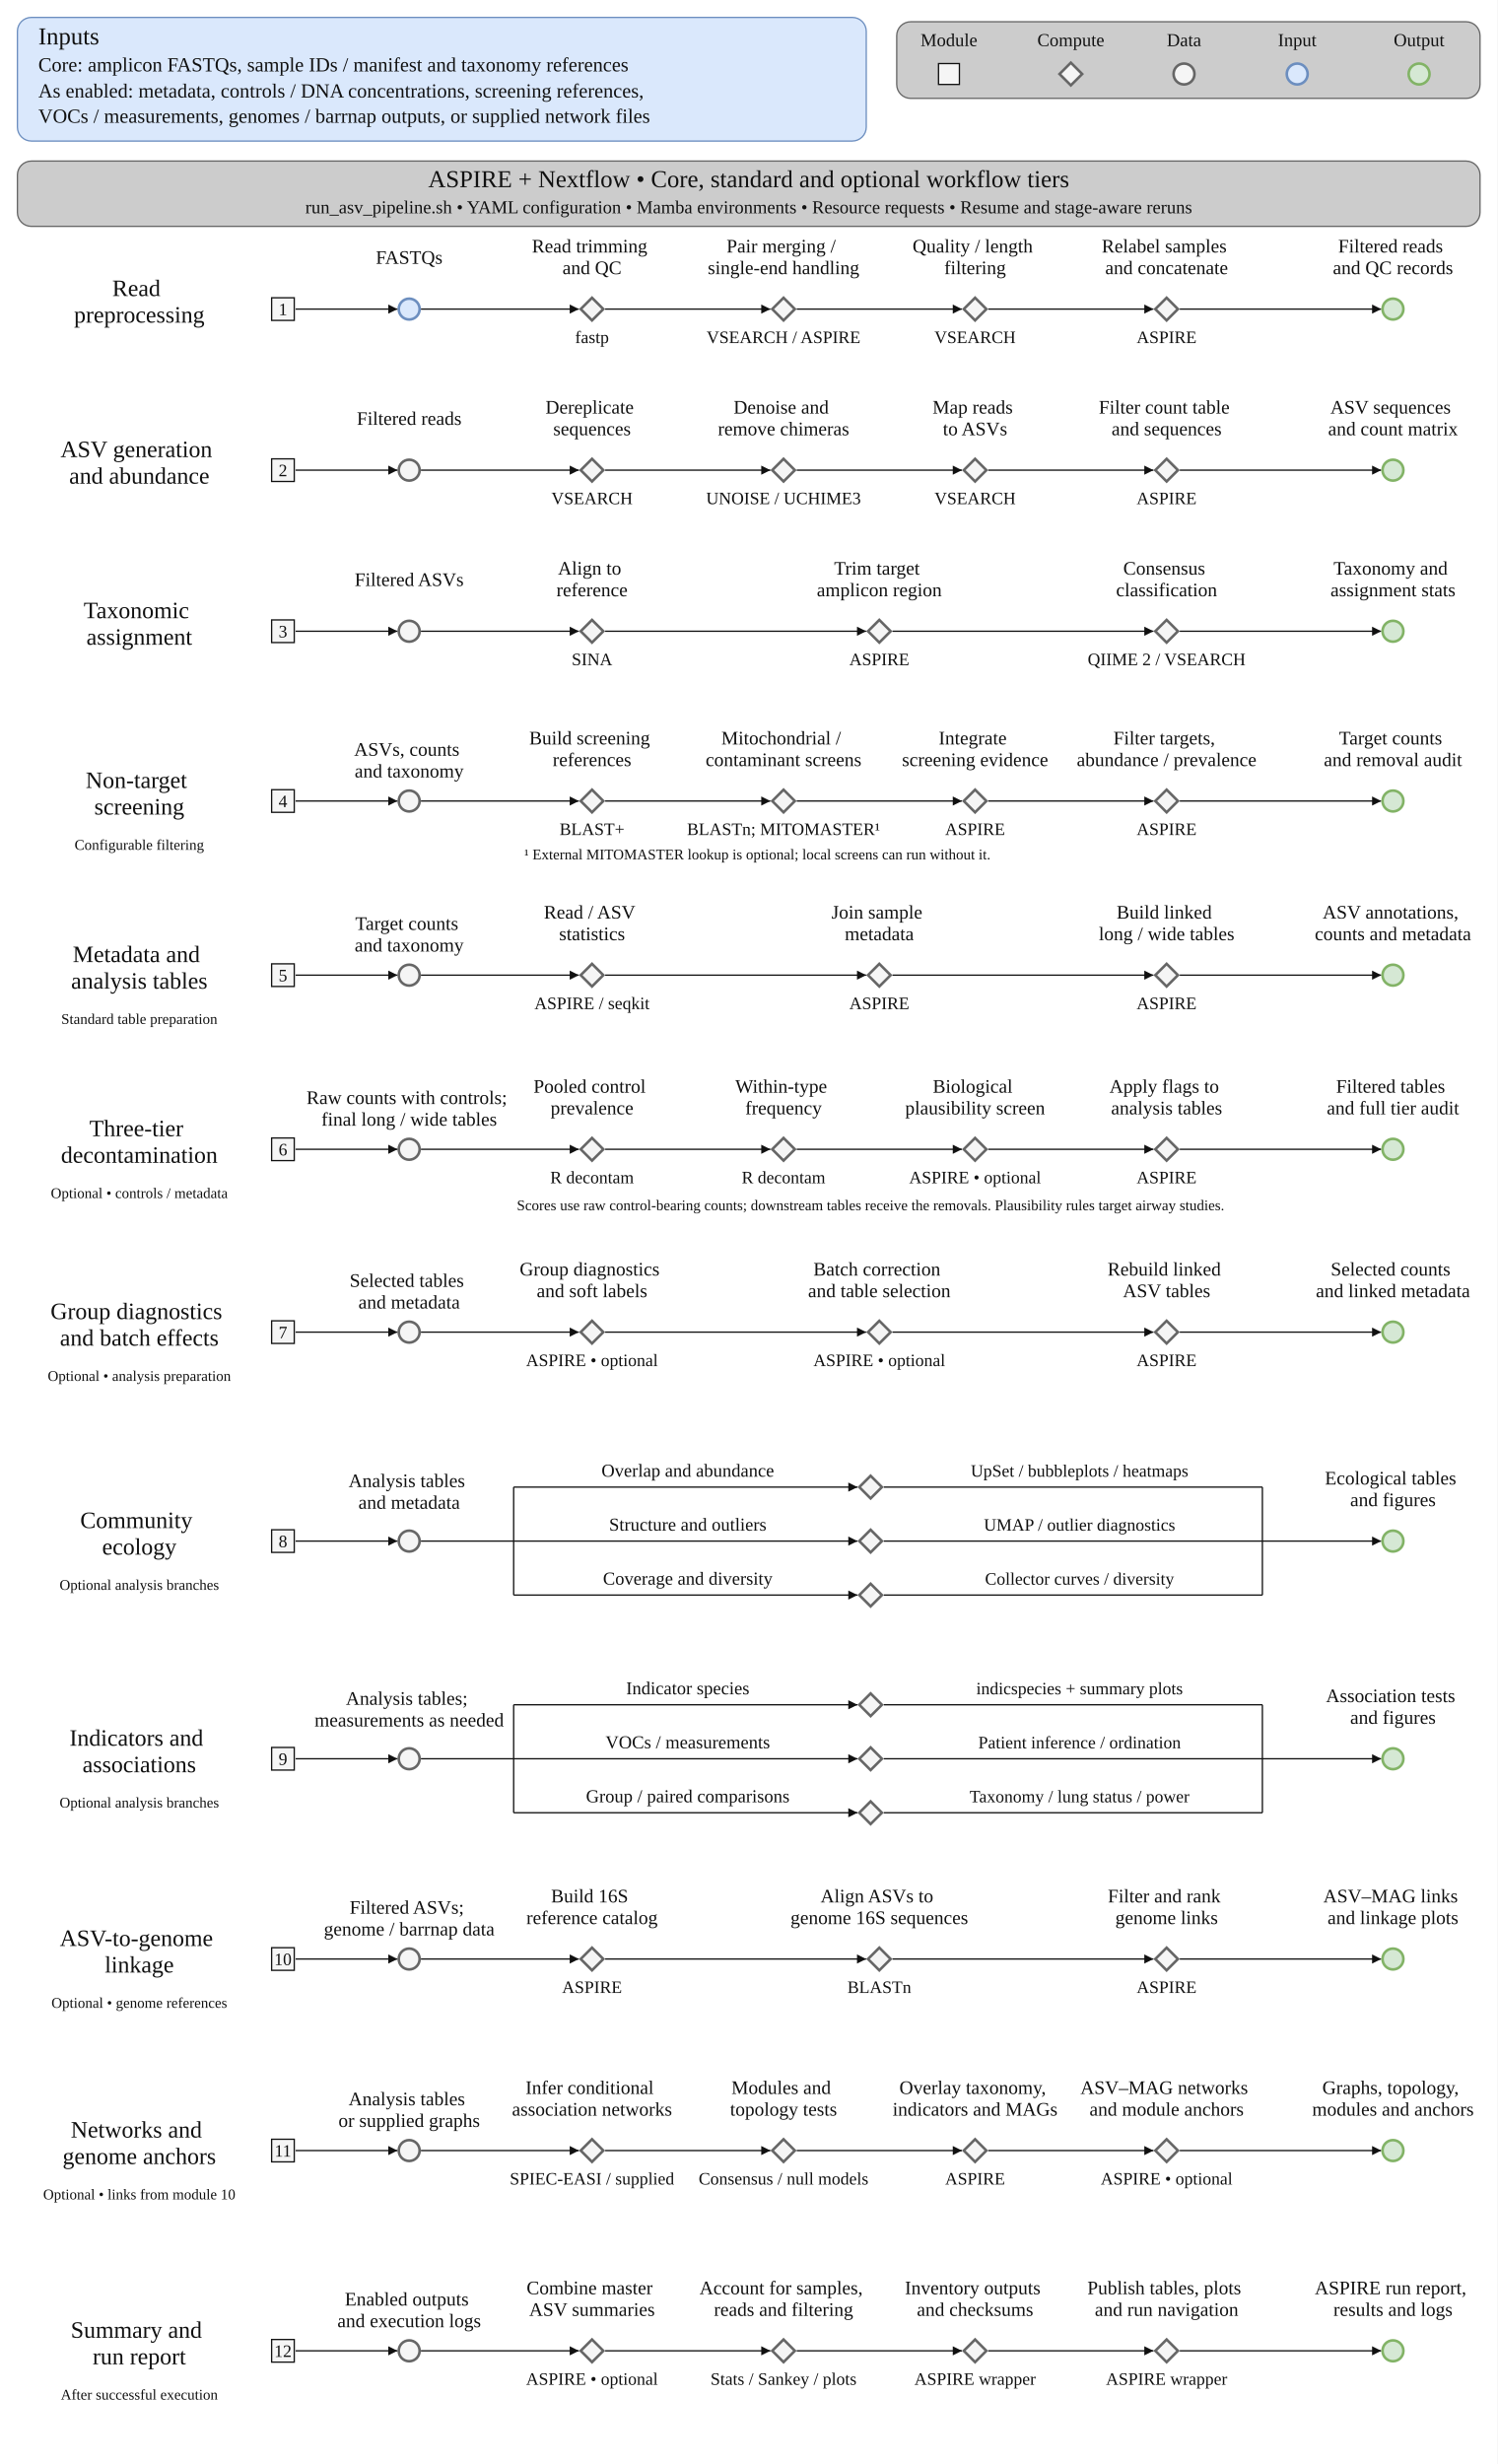
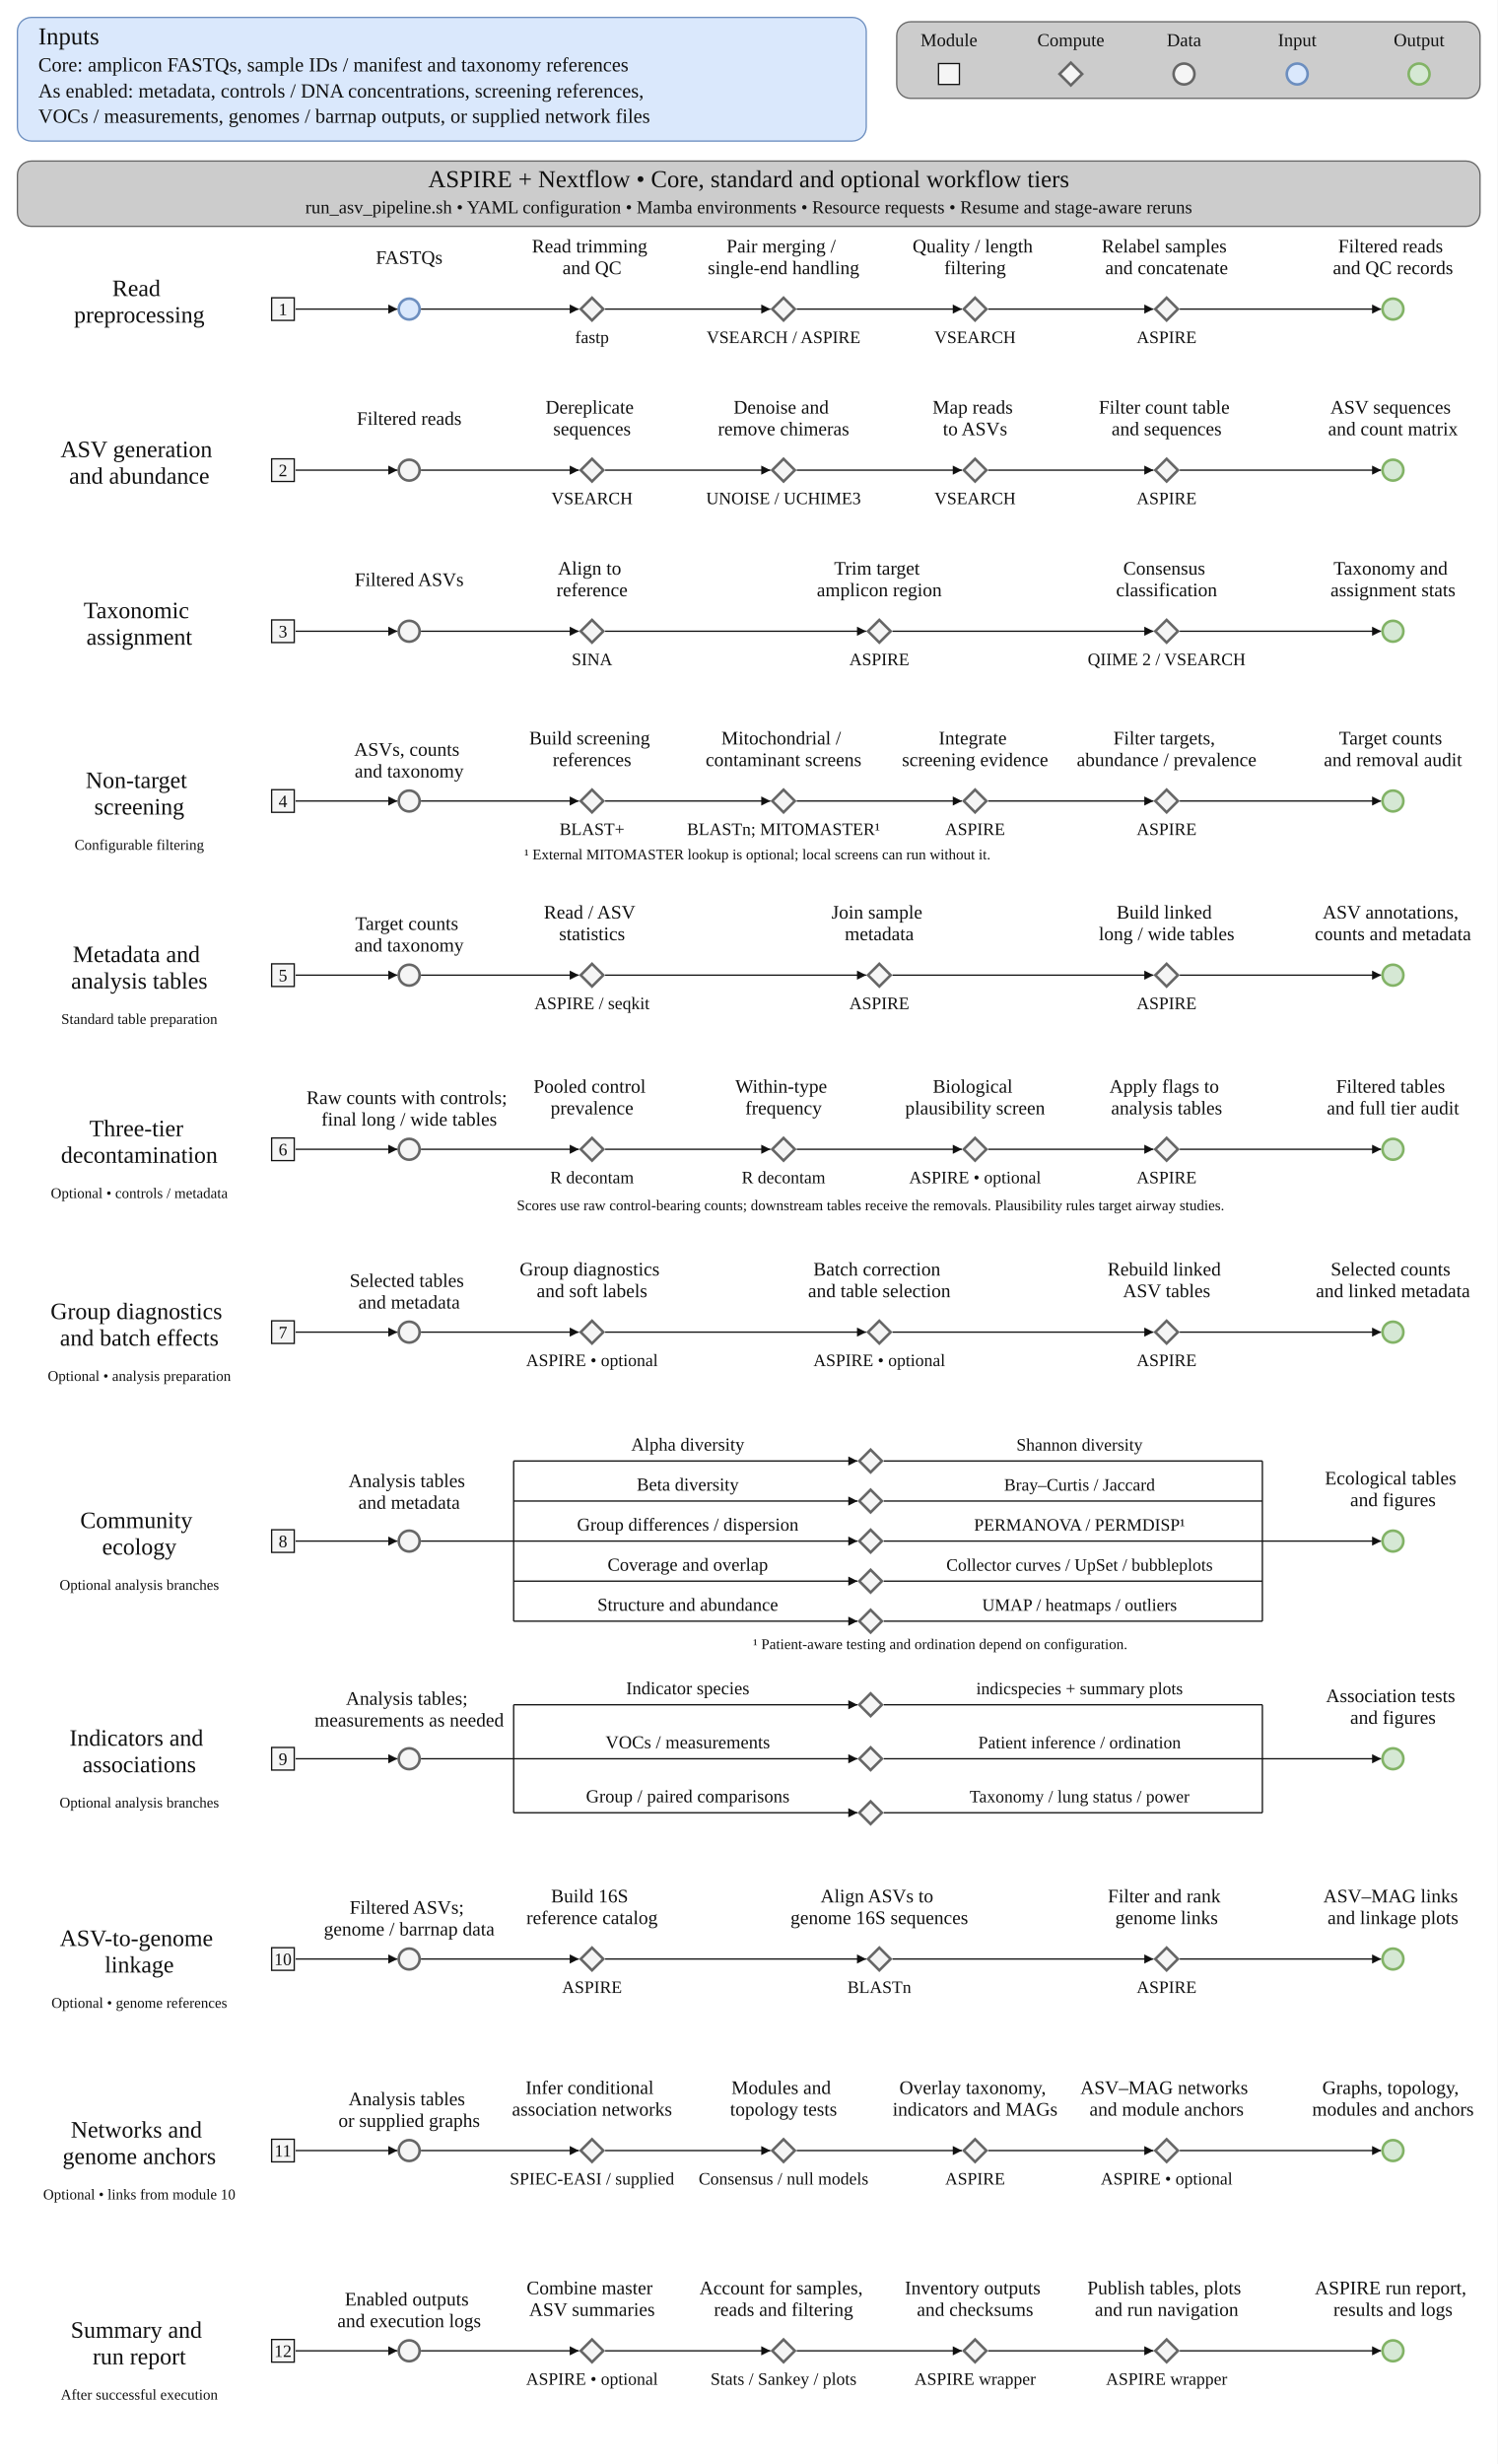
<svg xmlns="http://www.w3.org/2000/svg" width="1720" height="2830" viewBox="0 0 1720 2830" role="img" aria-labelledby="title desc">
  <rect width="1720" height="2830" fill="white" />
  <defs>
    <marker id="arrow" viewBox="0 0 10 10" refX="10" refY="5" markerWidth="7" markerHeight="7" orient="auto">
      <path d="M 0 0 L 10 5 L 0 10 z" fill="#111111" />
    </marker>
  </defs>
  <style>text {font-family:"Times New Roman",Times,serif;fill:#111111} .wire {fill:none;stroke:#111111;stroke-width:1.5;marker-end:url(#arrow)} .branch {fill:none;stroke:#111111;stroke-width:1.5}</style>
  <rect x="20" y="20" width="975" height="142" rx="16" fill="#DAE8FC" stroke="#6C8EBF" stroke-width="1.5" />
  <text x="44" y="51" font-size="28" text-anchor="start">
    <tspan x="44" dy="0">Inputs</tspan>
  </text>
  <text x="44" y="82" font-size="23" text-anchor="start">
    <tspan x="44" dy="0">Core: amplicon FASTQs, sample IDs / manifest and taxonomy references</tspan>
  </text>
  <text x="44" y="112" font-size="23" text-anchor="start">
    <tspan x="44" dy="0">As enabled: metadata, controls / DNA concentrations, screening references,</tspan>
  </text>
  <text x="44" y="141" font-size="23" text-anchor="start">
    <tspan x="44" dy="0">VOCs / measurements, genomes / barrnap outputs, or supplied network files</tspan>
  </text>
  <rect x="1030" y="25" width="670" height="88" rx="16" fill="#CCCCCC" stroke="#666666" stroke-width="1.5" />
  <text x="1090" y="53" font-size="21" text-anchor="middle">
    <tspan x="1090" dy="0">Module</tspan>
  </text>
  <rect x="1078" y="73" width="24" height="24" rx="0" fill="#F5F5F5" stroke="#111111" stroke-width="1.5" />
  <text x="1230" y="53" font-size="21" text-anchor="middle">
    <tspan x="1230" dy="0">Compute</tspan>
  </text>
  <path d="M 1230 72 L 1243 85 L 1230 98 L 1217 85 Z" fill="#F5F5F5" stroke="#666666" stroke-width="3" />
  <text x="1360" y="53" font-size="21" text-anchor="middle">
    <tspan x="1360" dy="0">Data</tspan>
  </text>
  <circle cx="1360" cy="85" r="12" fill="#F5F5F5" stroke="#666666" stroke-width="3" />
  <text x="1490" y="53" font-size="21" text-anchor="middle">
    <tspan x="1490" dy="0">Input</tspan>
  </text>
  <circle cx="1490" cy="85" r="12" fill="#DAE8FC" stroke="#6C8EBF" stroke-width="3" />
  <text x="1630" y="53" font-size="21" text-anchor="middle">
    <tspan x="1630" dy="0">Output</tspan>
  </text>
  <circle cx="1630" cy="85" r="12" fill="#D5E8D4" stroke="#82B366" stroke-width="3" />
  <rect x="20" y="185" width="1680" height="75" rx="16" fill="#CCCCCC" stroke="#666666" stroke-width="1.5" />
  <text x="860" y="215" font-size="28" text-anchor="middle">
    <tspan x="860" dy="0">ASPIRE + Nextflow • Core, standard and optional workflow tiers</tspan>
  </text>
  <text x="860" y="245" font-size="21" text-anchor="middle">
    <tspan x="860" dy="0">run_asv_pipeline.sh • YAML configuration • Mamba environments • Resource requests • Resume and stage-aware reruns</tspan>
  </text>
  <text x="160" y="340" font-size="27" text-anchor="middle">
    <tspan x="160" dy="0">Read</tspan>
    <tspan x="160" dy="30.51">preprocessing</tspan>
  </text>
  <rect x="312" y="342" width="26" height="26" rx="0" fill="#F5F5F5" stroke="#111111" stroke-width="1.5" />
  <text x="325" y="362" font-size="20" text-anchor="middle">
    <tspan x="325" dy="0">1</tspan>
  </text>
  <circle cx="470" cy="355" r="12" fill="#DAE8FC" stroke="#6C8EBF" stroke-width="3" />
  <text x="470" y="303" font-size="22" text-anchor="middle">
    <tspan x="470" dy="0">FASTQs</tspan>
  </text>
  <path d="M 339.5 355 L 456.5 355" class="wire" />
  <path d="M 483.5 355 L 664.879 355" class="wire" />
  <path d="M 680.0 342 L 693.0 355 L 680.0 368 L 667.0 355 Z" fill="#F5F5F5" stroke="#666666" stroke-width="3" />
  <text x="680.0" y="290" font-size="22" text-anchor="middle">
    <tspan x="680.0" dy="0">Read trimming</tspan>
    <tspan x="680.0" dy="24.86">and QC</tspan>
  </text>
  <text x="680.0" y="394" font-size="20" text-anchor="middle">
    <tspan x="680.0" dy="0">fastp</tspan>
  </text>
  <path d="M 695.121 355 L 884.879 355" class="wire" />
  <path d="M 900.0 342 L 913.0 355 L 900.0 368 L 887.0 355 Z" fill="#F5F5F5" stroke="#666666" stroke-width="3" />
  <text x="900.0" y="290" font-size="22" text-anchor="middle">
    <tspan x="900.0" dy="0">Pair merging /</tspan>
    <tspan x="900.0" dy="24.86">single-end handling</tspan>
  </text>
  <text x="900.0" y="394" font-size="20" text-anchor="middle">
    <tspan x="900.0" dy="0">VSEARCH / ASPIRE</tspan>
  </text>
  <path d="M 915.121 355 L 1104.879 355" class="wire" />
  <path d="M 1120.0 342 L 1133.0 355 L 1120.0 368 L 1107.0 355 Z" fill="#F5F5F5" stroke="#666666" stroke-width="3" />
  <text x="1120.0" y="290" font-size="22" text-anchor="middle">
    <tspan x="1120.0" dy="0">Quality / length</tspan>
    <tspan x="1120.0" dy="24.86">filtering</tspan>
  </text>
  <text x="1120.0" y="394" font-size="20" text-anchor="middle">
    <tspan x="1120.0" dy="0">VSEARCH</tspan>
  </text>
  <path d="M 1135.121 355 L 1324.879 355" class="wire" />
  <path d="M 1340.0 342 L 1353.0 355 L 1340.0 368 L 1327.0 355 Z" fill="#F5F5F5" stroke="#666666" stroke-width="3" />
  <text x="1340.0" y="290" font-size="22" text-anchor="middle">
    <tspan x="1340.0" dy="0">Relabel samples</tspan>
    <tspan x="1340.0" dy="24.86">and concatenate</tspan>
  </text>
  <text x="1340.0" y="394" font-size="20" text-anchor="middle">
    <tspan x="1340.0" dy="0">ASPIRE</tspan>
  </text>
  <path d="M 1355.121 355 L 1586.5 355" class="wire" />
  <circle cx="1600" cy="355" r="12" fill="#D5E8D4" stroke="#82B366" stroke-width="3" />
  <text x="1600" y="290" font-size="22" text-anchor="middle">
    <tspan x="1600" dy="0">Filtered reads</tspan>
    <tspan x="1600" dy="24.86">and QC records</tspan>
  </text>
  <text x="160" y="525" font-size="27" text-anchor="middle">
    <tspan x="160" dy="0">ASV generation</tspan>
    <tspan x="160" dy="30.51">and abundance</tspan>
  </text>
  <rect x="312" y="527" width="26" height="26" rx="0" fill="#F5F5F5" stroke="#111111" stroke-width="1.5" />
  <text x="325" y="547" font-size="20" text-anchor="middle">
    <tspan x="325" dy="0">2</tspan>
  </text>
  <circle cx="470" cy="540" r="12" fill="#F5F5F5" stroke="#666666" stroke-width="3" />
  <text x="470" y="488" font-size="22" text-anchor="middle">
    <tspan x="470" dy="0">Filtered reads</tspan>
  </text>
  <path d="M 339.5 540 L 456.5 540" class="wire" />
  <path d="M 483.5 540 L 664.879 540" class="wire" />
  <path d="M 680.0 527 L 693.0 540 L 680.0 553 L 667.0 540 Z" fill="#F5F5F5" stroke="#666666" stroke-width="3" />
  <text x="680.0" y="475" font-size="22" text-anchor="middle">
    <tspan x="680.0" dy="0">Dereplicate</tspan>
    <tspan x="680.0" dy="24.86">sequences</tspan>
  </text>
  <text x="680.0" y="579" font-size="20" text-anchor="middle">
    <tspan x="680.0" dy="0">VSEARCH</tspan>
  </text>
  <path d="M 695.121 540 L 884.879 540" class="wire" />
  <path d="M 900.0 527 L 913.0 540 L 900.0 553 L 887.0 540 Z" fill="#F5F5F5" stroke="#666666" stroke-width="3" />
  <text x="900.0" y="475" font-size="22" text-anchor="middle">
    <tspan x="900.0" dy="0">Denoise and</tspan>
    <tspan x="900.0" dy="24.86">remove chimeras</tspan>
  </text>
  <text x="900.0" y="579" font-size="20" text-anchor="middle">
    <tspan x="900.0" dy="0">UNOISE / UCHIME3</tspan>
  </text>
  <path d="M 915.121 540 L 1104.879 540" class="wire" />
  <path d="M 1120.0 527 L 1133.0 540 L 1120.0 553 L 1107.0 540 Z" fill="#F5F5F5" stroke="#666666" stroke-width="3" />
  <text x="1120.0" y="475" font-size="22" text-anchor="middle">
    <tspan x="1120.0" dy="0">Map reads</tspan>
    <tspan x="1120.0" dy="24.86">to ASVs</tspan>
  </text>
  <text x="1120.0" y="579" font-size="20" text-anchor="middle">
    <tspan x="1120.0" dy="0">VSEARCH</tspan>
  </text>
  <path d="M 1135.121 540 L 1324.879 540" class="wire" />
  <path d="M 1340.0 527 L 1353.0 540 L 1340.0 553 L 1327.0 540 Z" fill="#F5F5F5" stroke="#666666" stroke-width="3" />
  <text x="1340.0" y="475" font-size="22" text-anchor="middle">
    <tspan x="1340.0" dy="0">Filter count table</tspan>
    <tspan x="1340.0" dy="24.86">and sequences</tspan>
  </text>
  <text x="1340.0" y="579" font-size="20" text-anchor="middle">
    <tspan x="1340.0" dy="0">ASPIRE</tspan>
  </text>
  <path d="M 1355.121 540 L 1586.5 540" class="wire" />
  <circle cx="1600" cy="540" r="12" fill="#D5E8D4" stroke="#82B366" stroke-width="3" />
  <text x="1600" y="475" font-size="22" text-anchor="middle">
    <tspan x="1600" dy="0">ASV sequences</tspan>
    <tspan x="1600" dy="24.86">and count matrix</tspan>
  </text>
  <text x="160" y="710" font-size="27" text-anchor="middle">
    <tspan x="160" dy="0">Taxonomic</tspan>
    <tspan x="160" dy="30.51">assignment</tspan>
  </text>
  <rect x="312" y="712" width="26" height="26" rx="0" fill="#F5F5F5" stroke="#111111" stroke-width="1.5" />
  <text x="325" y="732" font-size="20" text-anchor="middle">
    <tspan x="325" dy="0">3</tspan>
  </text>
  <circle cx="470" cy="725" r="12" fill="#F5F5F5" stroke="#666666" stroke-width="3" />
  <text x="470" y="673" font-size="22" text-anchor="middle">
    <tspan x="470" dy="0">Filtered ASVs</tspan>
  </text>
  <path d="M 339.5 725 L 456.5 725" class="wire" />
  <path d="M 483.5 725 L 664.879 725" class="wire" />
  <path d="M 680.0 712 L 693.0 725 L 680.0 738 L 667.0 725 Z" fill="#F5F5F5" stroke="#666666" stroke-width="3" />
  <text x="680.0" y="660" font-size="22" text-anchor="middle">
    <tspan x="680.0" dy="0">Align to</tspan>
    <tspan x="680.0" dy="24.86">reference</tspan>
  </text>
  <text x="680.0" y="764" font-size="20" text-anchor="middle">
    <tspan x="680.0" dy="0">SINA</tspan>
  </text>
  <path d="M 695.121 725 L 994.879 725" class="wire" />
  <path d="M 1010.0 712 L 1023.0 725 L 1010.0 738 L 997.0 725 Z" fill="#F5F5F5" stroke="#666666" stroke-width="3" />
  <text x="1010.0" y="660" font-size="22" text-anchor="middle">
    <tspan x="1010.0" dy="0">Trim target</tspan>
    <tspan x="1010.0" dy="24.86">amplicon region</tspan>
  </text>
  <text x="1010.0" y="764" font-size="20" text-anchor="middle">
    <tspan x="1010.0" dy="0">ASPIRE</tspan>
  </text>
  <path d="M 1025.121 725 L 1324.879 725" class="wire" />
  <path d="M 1340.0 712 L 1353.0 725 L 1340.0 738 L 1327.0 725 Z" fill="#F5F5F5" stroke="#666666" stroke-width="3" />
  <text x="1340.0" y="660" font-size="22" text-anchor="middle">
    <tspan x="1340.0" dy="0">Consensus</tspan>
    <tspan x="1340.0" dy="24.86">classification</tspan>
  </text>
  <text x="1340.0" y="764" font-size="20" text-anchor="middle">
    <tspan x="1340.0" dy="0">QIIME 2 / VSEARCH</tspan>
  </text>
  <path d="M 1355.121 725 L 1586.5 725" class="wire" />
  <circle cx="1600" cy="725" r="12" fill="#D5E8D4" stroke="#82B366" stroke-width="3" />
  <text x="1600" y="660" font-size="22" text-anchor="middle">
    <tspan x="1600" dy="0">Taxonomy and</tspan>
    <tspan x="1600" dy="24.86">assignment stats</tspan>
  </text>
  <text x="160" y="905" font-size="27" text-anchor="middle">
    <tspan x="160" dy="0">Non-target</tspan>
    <tspan x="160" dy="30.51">screening</tspan>
  </text>
  <rect x="312" y="907" width="26" height="26" rx="0" fill="#F5F5F5" stroke="#111111" stroke-width="1.5" />
  <text x="325" y="927" font-size="20" text-anchor="middle">
    <tspan x="325" dy="0">4</tspan>
  </text>
  <text x="160" y="976" font-size="17" text-anchor="middle">
    <tspan x="160" dy="0">Configurable filtering</tspan>
  </text>
  <circle cx="470" cy="920" r="12" fill="#F5F5F5" stroke="#666666" stroke-width="3" />
  <text x="470" y="868" font-size="22" text-anchor="middle">
    <tspan x="470" dy="0">ASVs, counts</tspan>
    <tspan x="470" dy="24.86">and taxonomy</tspan>
  </text>
  <path d="M 339.5 920 L 456.5 920" class="wire" />
  <path d="M 483.5 920 L 664.879 920" class="wire" />
  <path d="M 680.0 907 L 693.0 920 L 680.0 933 L 667.0 920 Z" fill="#F5F5F5" stroke="#666666" stroke-width="3" />
  <text x="680.0" y="855" font-size="22" text-anchor="middle">
    <tspan x="680.0" dy="0">Build screening</tspan>
    <tspan x="680.0" dy="24.86">references</tspan>
  </text>
  <text x="680.0" y="959" font-size="20" text-anchor="middle">
    <tspan x="680.0" dy="0">BLAST+</tspan>
  </text>
  <path d="M 695.121 920 L 884.879 920" class="wire" />
  <path d="M 900.0 907 L 913.0 920 L 900.0 933 L 887.0 920 Z" fill="#F5F5F5" stroke="#666666" stroke-width="3" />
  <text x="900.0" y="855" font-size="22" text-anchor="middle">
    <tspan x="900.0" dy="0">Mitochondrial /</tspan>
    <tspan x="900.0" dy="24.86">contaminant screens</tspan>
  </text>
  <text x="900.0" y="959" font-size="20" text-anchor="middle">
    <tspan x="900.0" dy="0">BLASTn; MITOMASTER¹</tspan>
  </text>
  <path d="M 915.121 920 L 1104.879 920" class="wire" />
  <path d="M 1120.0 907 L 1133.0 920 L 1120.0 933 L 1107.0 920 Z" fill="#F5F5F5" stroke="#666666" stroke-width="3" />
  <text x="1120.0" y="855" font-size="22" text-anchor="middle">
    <tspan x="1120.0" dy="0">Integrate</tspan>
    <tspan x="1120.0" dy="24.86">screening evidence</tspan>
  </text>
  <text x="1120.0" y="959" font-size="20" text-anchor="middle">
    <tspan x="1120.0" dy="0">ASPIRE</tspan>
  </text>
  <path d="M 1135.121 920 L 1324.879 920" class="wire" />
  <path d="M 1340.0 907 L 1353.0 920 L 1340.0 933 L 1327.0 920 Z" fill="#F5F5F5" stroke="#666666" stroke-width="3" />
  <text x="1340.0" y="855" font-size="22" text-anchor="middle">
    <tspan x="1340.0" dy="0">Filter targets,</tspan>
    <tspan x="1340.0" dy="24.86">abundance / prevalence</tspan>
  </text>
  <text x="1340.0" y="959" font-size="20" text-anchor="middle">
    <tspan x="1340.0" dy="0">ASPIRE</tspan>
  </text>
  <path d="M 1355.121 920 L 1586.5 920" class="wire" />
  <circle cx="1600" cy="920" r="12" fill="#D5E8D4" stroke="#82B366" stroke-width="3" />
  <text x="1600" y="855" font-size="22" text-anchor="middle">
    <tspan x="1600" dy="0">Target counts</tspan>
    <tspan x="1600" dy="24.86">and removal audit</tspan>
  </text>
  <text x="870" y="987" font-size="17" text-anchor="middle">
    <tspan x="870" dy="0">¹ External MITOMASTER lookup is optional; local screens can run without it.</tspan>
  </text>
  <text x="160" y="1105" font-size="27" text-anchor="middle">
    <tspan x="160" dy="0">Metadata and</tspan>
    <tspan x="160" dy="30.51">analysis tables</tspan>
  </text>
  <rect x="312" y="1107" width="26" height="26" rx="0" fill="#F5F5F5" stroke="#111111" stroke-width="1.5" />
  <text x="325" y="1127" font-size="20" text-anchor="middle">
    <tspan x="325" dy="0">5</tspan>
  </text>
  <text x="160" y="1176" font-size="17" text-anchor="middle">
    <tspan x="160" dy="0">Standard table preparation</tspan>
  </text>
  <circle cx="470" cy="1120" r="12" fill="#F5F5F5" stroke="#666666" stroke-width="3" />
  <text x="470" y="1068" font-size="22" text-anchor="middle">
    <tspan x="470" dy="0">Target counts</tspan>
    <tspan x="470" dy="24.86">and taxonomy</tspan>
  </text>
  <path d="M 339.5 1120 L 456.5 1120" class="wire" />
  <path d="M 483.5 1120 L 664.879 1120" class="wire" />
  <path d="M 680.0 1107 L 693.0 1120 L 680.0 1133 L 667.0 1120 Z" fill="#F5F5F5" stroke="#666666" stroke-width="3" />
  <text x="680.0" y="1055" font-size="22" text-anchor="middle">
    <tspan x="680.0" dy="0">Read / ASV</tspan>
    <tspan x="680.0" dy="24.86">statistics</tspan>
  </text>
  <text x="680.0" y="1159" font-size="20" text-anchor="middle">
    <tspan x="680.0" dy="0">ASPIRE / seqkit</tspan>
  </text>
  <path d="M 695.121 1120 L 994.879 1120" class="wire" />
  <path d="M 1010.0 1107 L 1023.0 1120 L 1010.0 1133 L 997.0 1120 Z" fill="#F5F5F5" stroke="#666666" stroke-width="3" />
  <text x="1010.0" y="1055" font-size="22" text-anchor="middle">
    <tspan x="1010.0" dy="0">Join sample</tspan>
    <tspan x="1010.0" dy="24.86">metadata</tspan>
  </text>
  <text x="1010.0" y="1159" font-size="20" text-anchor="middle">
    <tspan x="1010.0" dy="0">ASPIRE</tspan>
  </text>
  <path d="M 1025.121 1120 L 1324.879 1120" class="wire" />
  <path d="M 1340.0 1107 L 1353.0 1120 L 1340.0 1133 L 1327.0 1120 Z" fill="#F5F5F5" stroke="#666666" stroke-width="3" />
  <text x="1340.0" y="1055" font-size="22" text-anchor="middle">
    <tspan x="1340.0" dy="0">Build linked</tspan>
    <tspan x="1340.0" dy="24.86">long / wide tables</tspan>
  </text>
  <text x="1340.0" y="1159" font-size="20" text-anchor="middle">
    <tspan x="1340.0" dy="0">ASPIRE</tspan>
  </text>
  <path d="M 1355.121 1120 L 1586.5 1120" class="wire" />
  <circle cx="1600" cy="1120" r="12" fill="#D5E8D4" stroke="#82B366" stroke-width="3" />
  <text x="1600" y="1055" font-size="22" text-anchor="middle">
    <tspan x="1600" dy="0">ASV annotations,</tspan>
    <tspan x="1600" dy="24.86">counts and metadata</tspan>
  </text>
  <text x="160" y="1305" font-size="27" text-anchor="middle">
    <tspan x="160" dy="0">Three-tier</tspan>
    <tspan x="160" dy="30.51">decontamination</tspan>
  </text>
  <rect x="312" y="1307" width="26" height="26" rx="0" fill="#F5F5F5" stroke="#111111" stroke-width="1.5" />
  <text x="325" y="1327" font-size="20" text-anchor="middle">
    <tspan x="325" dy="0">6</tspan>
  </text>
  <text x="160" y="1376" font-size="17" text-anchor="middle">
    <tspan x="160" dy="0">Optional • controls / metadata</tspan>
  </text>
  <circle cx="470" cy="1320" r="12" fill="#F5F5F5" stroke="#666666" stroke-width="3" />
  <text x="470" y="1268" font-size="22" text-anchor="middle">
    <tspan x="470" dy="0">Raw counts with controls;</tspan>
    <tspan x="470" dy="24.86">final long / wide tables</tspan>
  </text>
  <path d="M 339.5 1320 L 456.5 1320" class="wire" />
  <path d="M 483.5 1320 L 664.879 1320" class="wire" />
  <path d="M 680.0 1307 L 693.0 1320 L 680.0 1333 L 667.0 1320 Z" fill="#F5F5F5" stroke="#666666" stroke-width="3" />
  <text x="680.0" y="1255" font-size="22" text-anchor="middle">
    <tspan x="680.0" dy="0">Pooled control</tspan>
    <tspan x="680.0" dy="24.86">prevalence</tspan>
  </text>
  <text x="680.0" y="1359" font-size="20" text-anchor="middle">
    <tspan x="680.0" dy="0">R decontam</tspan>
  </text>
  <path d="M 695.121 1320 L 884.879 1320" class="wire" />
  <path d="M 900.0 1307 L 913.0 1320 L 900.0 1333 L 887.0 1320 Z" fill="#F5F5F5" stroke="#666666" stroke-width="3" />
  <text x="900.0" y="1255" font-size="22" text-anchor="middle">
    <tspan x="900.0" dy="0">Within-type</tspan>
    <tspan x="900.0" dy="24.86">frequency</tspan>
  </text>
  <text x="900.0" y="1359" font-size="20" text-anchor="middle">
    <tspan x="900.0" dy="0">R decontam</tspan>
  </text>
  <path d="M 915.121 1320 L 1104.879 1320" class="wire" />
  <path d="M 1120.0 1307 L 1133.0 1320 L 1120.0 1333 L 1107.0 1320 Z" fill="#F5F5F5" stroke="#666666" stroke-width="3" />
  <text x="1120.0" y="1255" font-size="22" text-anchor="middle">
    <tspan x="1120.0" dy="0">Biological</tspan>
    <tspan x="1120.0" dy="24.86">plausibility screen</tspan>
  </text>
  <text x="1120.0" y="1359" font-size="20" text-anchor="middle">
    <tspan x="1120.0" dy="0">ASPIRE • optional</tspan>
  </text>
  <path d="M 1135.121 1320 L 1324.879 1320" class="wire" />
  <path d="M 1340.0 1307 L 1353.0 1320 L 1340.0 1333 L 1327.0 1320 Z" fill="#F5F5F5" stroke="#666666" stroke-width="3" />
  <text x="1340.0" y="1255" font-size="22" text-anchor="middle">
    <tspan x="1340.0" dy="0">Apply flags to</tspan>
    <tspan x="1340.0" dy="24.86">analysis tables</tspan>
  </text>
  <text x="1340.0" y="1359" font-size="20" text-anchor="middle">
    <tspan x="1340.0" dy="0">ASPIRE</tspan>
  </text>
  <path d="M 1355.121 1320 L 1586.5 1320" class="wire" />
  <circle cx="1600" cy="1320" r="12" fill="#D5E8D4" stroke="#82B366" stroke-width="3" />
  <text x="1600" y="1255" font-size="22" text-anchor="middle">
    <tspan x="1600" dy="0">Filtered tables</tspan>
    <tspan x="1600" dy="24.86">and full tier audit</tspan>
  </text>
  <text x="1000" y="1390" font-size="17" text-anchor="middle">
    <tspan x="1000" dy="0">Scores use raw control-bearing counts; downstream tables receive the removals. Plausibility rules target airway studies.</tspan>
  </text>
  <text x="160" y="1515" font-size="27" text-anchor="middle">
    <tspan x="160" dy="0">Group diagnostics</tspan>
    <tspan x="160" dy="30.51">and batch effects</tspan>
  </text>
  <rect x="312" y="1517" width="26" height="26" rx="0" fill="#F5F5F5" stroke="#111111" stroke-width="1.5" />
  <text x="325" y="1537" font-size="20" text-anchor="middle">
    <tspan x="325" dy="0">7</tspan>
  </text>
  <text x="160" y="1586" font-size="17" text-anchor="middle">
    <tspan x="160" dy="0">Optional • analysis preparation</tspan>
  </text>
  <circle cx="470" cy="1530" r="12" fill="#F5F5F5" stroke="#666666" stroke-width="3" />
  <text x="470" y="1478" font-size="22" text-anchor="middle">
    <tspan x="470" dy="0">Selected tables</tspan>
    <tspan x="470" dy="24.86">and metadata</tspan>
  </text>
  <path d="M 339.5 1530 L 456.5 1530" class="wire" />
  <path d="M 483.5 1530 L 664.879 1530" class="wire" />
  <path d="M 680.0 1517 L 693.0 1530 L 680.0 1543 L 667.0 1530 Z" fill="#F5F5F5" stroke="#666666" stroke-width="3" />
  <text x="680.0" y="1465" font-size="22" text-anchor="middle">
    <tspan x="680.0" dy="0">Group diagnostics</tspan>
    <tspan x="680.0" dy="24.86">and soft labels</tspan>
  </text>
  <text x="680.0" y="1569" font-size="20" text-anchor="middle">
    <tspan x="680.0" dy="0">ASPIRE • optional</tspan>
  </text>
  <path d="M 695.121 1530 L 994.879 1530" class="wire" />
  <path d="M 1010.0 1517 L 1023.0 1530 L 1010.0 1543 L 997.0 1530 Z" fill="#F5F5F5" stroke="#666666" stroke-width="3" />
  <text x="1010.0" y="1465" font-size="22" text-anchor="middle">
    <tspan x="1010.0" dy="0">Batch correction</tspan>
    <tspan x="1010.0" dy="24.86">and table selection</tspan>
  </text>
  <text x="1010.0" y="1569" font-size="20" text-anchor="middle">
    <tspan x="1010.0" dy="0">ASPIRE • optional</tspan>
  </text>
  <path d="M 1025.121 1530 L 1324.879 1530" class="wire" />
  <path d="M 1340.0 1517 L 1353.0 1530 L 1340.0 1543 L 1327.0 1530 Z" fill="#F5F5F5" stroke="#666666" stroke-width="3" />
  <text x="1340.0" y="1465" font-size="22" text-anchor="middle">
    <tspan x="1340.0" dy="0">Rebuild linked</tspan>
    <tspan x="1340.0" dy="24.86">ASV tables</tspan>
  </text>
  <text x="1340.0" y="1569" font-size="20" text-anchor="middle">
    <tspan x="1340.0" dy="0">ASPIRE</tspan>
  </text>
  <path d="M 1355.121 1530 L 1586.5 1530" class="wire" />
  <circle cx="1600" cy="1530" r="12" fill="#D5E8D4" stroke="#82B366" stroke-width="3" />
  <text x="1600" y="1465" font-size="22" text-anchor="middle">
    <tspan x="1600" dy="0">Selected counts</tspan>
    <tspan x="1600" dy="24.86">and linked metadata</tspan>
  </text>
  <text x="160" y="1755" font-size="27" text-anchor="middle">
    <tspan x="160" dy="0">Community</tspan>
    <tspan x="160" dy="30.51">ecology</tspan>
  </text>
  <rect x="312" y="1757" width="26" height="26" rx="0" fill="#F5F5F5" stroke="#111111" stroke-width="1.5" />
  <text x="325" y="1777" font-size="20" text-anchor="middle">
    <tspan x="325" dy="0">8</tspan>
  </text>
  <text x="160" y="1826" font-size="17" text-anchor="middle">
    <tspan x="160" dy="0">Optional analysis branches</tspan>
  </text>
  <circle cx="470" cy="1770" r="12" fill="#F5F5F5" stroke="#666666" stroke-width="3" />
  <text x="470" y="1708" font-size="22" text-anchor="middle">
    <tspan x="470" dy="0">Analysis tables</tspan>
    <tspan x="470" dy="24.86">and metadata</tspan>
  </text>
  <path d="M 339.5 1770 L 456.5 1770" class="wire" />
  <path d="M 483.5 1770 L 590 1770" class="branch" />
-   <path d="M 590 1708 L 590 1832" class="branch" />
-   <path d="M 1450 1708 L 1450 1832" class="branch" />
-   <path d="M 590 1708 L 984.879 1708" class="wire" />
-   <path d="M 1000 1695 L 1013 1708 L 1000 1721 L 987 1708 Z" fill="#F5F5F5" stroke="#666666" stroke-width="3" />
-   <path d="M 1015.121 1708 L 1450 1708" class="branch" />
-   <text x="790" y="1696" font-size="21" text-anchor="middle">
-     <tspan x="790" dy="0">Overlap and abundance</tspan>
-   </text>
-   <text x="1240" y="1696" font-size="20" text-anchor="middle">
-     <tspan x="1240" dy="0">UpSet / bubbleplots / heatmaps</tspan>
-   </text>
-   <path d="M 590 1770 L 984.879 1770" class="wire" />
-   <path d="M 1000 1757 L 1013 1770 L 1000 1783 L 987 1770 Z" fill="#F5F5F5" stroke="#666666" stroke-width="3" />
-   <path d="M 1015.121 1770 L 1450 1770" class="branch" />
-   <text x="790" y="1758" font-size="21" text-anchor="middle">
-     <tspan x="790" dy="0">Structure and outliers</tspan>
-   </text>
-   <text x="1240" y="1758" font-size="20" text-anchor="middle">
-     <tspan x="1240" dy="0">UMAP / outlier diagnostics</tspan>
-   </text>
-   <path d="M 590 1832 L 984.879 1832" class="wire" />
-   <path d="M 1000 1819 L 1013 1832 L 1000 1845 L 987 1832 Z" fill="#F5F5F5" stroke="#666666" stroke-width="3" />
-   <path d="M 1015.121 1832 L 1450 1832" class="branch" />
-   <text x="790" y="1820" font-size="21" text-anchor="middle">
-     <tspan x="790" dy="0">Coverage and diversity</tspan>
-   </text>
-   <text x="1240" y="1820" font-size="20" text-anchor="middle">
-     <tspan x="1240" dy="0">Collector curves / diversity</tspan>
+   <path d="M 590 1678.0 L 590 1862.0" class="branch" />
+   <path d="M 1450 1678.0 L 1450 1862.0" class="branch" />
+   <path d="M 590 1678.0 L 984.879 1678.0" class="wire" />
+   <path d="M 1000 1665.0 L 1013 1678.0 L 1000 1691.0 L 987 1678.0 Z" fill="#F5F5F5" stroke="#666666" stroke-width="3" />
+   <path d="M 1015.121 1678.0 L 1450 1678.0" class="branch" />
+   <text x="790" y="1666.0" font-size="21" text-anchor="middle">
+     <tspan x="790" dy="0">Alpha diversity</tspan>
+   </text>
+   <text x="1240" y="1666.0" font-size="20" text-anchor="middle">
+     <tspan x="1240" dy="0">Shannon diversity</tspan>
+   </text>
+   <path d="M 590 1724.0 L 984.879 1724.0" class="wire" />
+   <path d="M 1000 1711.0 L 1013 1724.0 L 1000 1737.0 L 987 1724.0 Z" fill="#F5F5F5" stroke="#666666" stroke-width="3" />
+   <path d="M 1015.121 1724.0 L 1450 1724.0" class="branch" />
+   <text x="790" y="1712.0" font-size="21" text-anchor="middle">
+     <tspan x="790" dy="0">Beta diversity</tspan>
+   </text>
+   <text x="1240" y="1712.0" font-size="20" text-anchor="middle">
+     <tspan x="1240" dy="0">Bray–Curtis / Jaccard</tspan>
+   </text>
+   <path d="M 590 1770.0 L 984.879 1770.0" class="wire" />
+   <path d="M 1000 1757.0 L 1013 1770.0 L 1000 1783.0 L 987 1770.0 Z" fill="#F5F5F5" stroke="#666666" stroke-width="3" />
+   <path d="M 1015.121 1770.0 L 1450 1770.0" class="branch" />
+   <text x="790" y="1758.0" font-size="21" text-anchor="middle">
+     <tspan x="790" dy="0">Group differences / dispersion</tspan>
+   </text>
+   <text x="1240" y="1758.0" font-size="20" text-anchor="middle">
+     <tspan x="1240" dy="0">PERMANOVA / PERMDISP¹</tspan>
+   </text>
+   <path d="M 590 1816.0 L 984.879 1816.0" class="wire" />
+   <path d="M 1000 1803.0 L 1013 1816.0 L 1000 1829.0 L 987 1816.0 Z" fill="#F5F5F5" stroke="#666666" stroke-width="3" />
+   <path d="M 1015.121 1816.0 L 1450 1816.0" class="branch" />
+   <text x="790" y="1804.0" font-size="21" text-anchor="middle">
+     <tspan x="790" dy="0">Coverage and overlap</tspan>
+   </text>
+   <text x="1240" y="1804.0" font-size="20" text-anchor="middle">
+     <tspan x="1240" dy="0">Collector curves / UpSet / bubbleplots</tspan>
+   </text>
+   <path d="M 590 1862.0 L 984.879 1862.0" class="wire" />
+   <path d="M 1000 1849.0 L 1013 1862.0 L 1000 1875.0 L 987 1862.0 Z" fill="#F5F5F5" stroke="#666666" stroke-width="3" />
+   <path d="M 1015.121 1862.0 L 1450 1862.0" class="branch" />
+   <text x="790" y="1850.0" font-size="21" text-anchor="middle">
+     <tspan x="790" dy="0">Structure and abundance</tspan>
+   </text>
+   <text x="1240" y="1850.0" font-size="20" text-anchor="middle">
+     <tspan x="1240" dy="0">UMAP / heatmaps / outliers</tspan>
  </text>
  <path d="M 1450 1770 L 1586.5 1770" class="wire" />
  <circle cx="1600" cy="1770" r="12" fill="#D5E8D4" stroke="#82B366" stroke-width="3" />
  <text x="1600" y="1705" font-size="22" text-anchor="middle">
    <tspan x="1600" dy="0">Ecological tables</tspan>
    <tspan x="1600" dy="24.86">and figures</tspan>
  </text>
+   <text x="1080" y="1894" font-size="17" text-anchor="middle">
+     <tspan x="1080" dy="0">¹ Patient-aware testing and ordination depend on configuration.</tspan>
+   </text>
  <text x="160" y="2005" font-size="27" text-anchor="middle">
    <tspan x="160" dy="0">Indicators and</tspan>
    <tspan x="160" dy="30.51">associations</tspan>
  </text>
  <rect x="312" y="2007" width="26" height="26" rx="0" fill="#F5F5F5" stroke="#111111" stroke-width="1.5" />
  <text x="325" y="2027" font-size="20" text-anchor="middle">
    <tspan x="325" dy="0">9</tspan>
  </text>
  <text x="160" y="2076" font-size="17" text-anchor="middle">
    <tspan x="160" dy="0">Optional analysis branches</tspan>
  </text>
  <circle cx="470" cy="2020" r="12" fill="#F5F5F5" stroke="#666666" stroke-width="3" />
  <text x="470" y="1958" font-size="22" text-anchor="middle">
    <tspan x="470" dy="0">Analysis tables;</tspan>
    <tspan x="470" dy="24.86">measurements as needed</tspan>
  </text>
  <path d="M 339.5 2020 L 456.5 2020" class="wire" />
  <path d="M 483.5 2020 L 590 2020" class="branch" />
-   <path d="M 590 1958 L 590 2082" class="branch" />
-   <path d="M 1450 1958 L 1450 2082" class="branch" />
-   <path d="M 590 1958 L 984.879 1958" class="wire" />
-   <path d="M 1000 1945 L 1013 1958 L 1000 1971 L 987 1958 Z" fill="#F5F5F5" stroke="#666666" stroke-width="3" />
-   <path d="M 1015.121 1958 L 1450 1958" class="branch" />
-   <text x="790" y="1946" font-size="21" text-anchor="middle">
+   <path d="M 590 1958.0 L 590 2082.0" class="branch" />
+   <path d="M 1450 1958.0 L 1450 2082.0" class="branch" />
+   <path d="M 590 1958.0 L 984.879 1958.0" class="wire" />
+   <path d="M 1000 1945.0 L 1013 1958.0 L 1000 1971.0 L 987 1958.0 Z" fill="#F5F5F5" stroke="#666666" stroke-width="3" />
+   <path d="M 1015.121 1958.0 L 1450 1958.0" class="branch" />
+   <text x="790" y="1946.0" font-size="21" text-anchor="middle">
    <tspan x="790" dy="0">Indicator species</tspan>
  </text>
-   <text x="1240" y="1946" font-size="20" text-anchor="middle">
+   <text x="1240" y="1946.0" font-size="20" text-anchor="middle">
    <tspan x="1240" dy="0">indicspecies + summary plots</tspan>
  </text>
-   <path d="M 590 2020 L 984.879 2020" class="wire" />
-   <path d="M 1000 2007 L 1013 2020 L 1000 2033 L 987 2020 Z" fill="#F5F5F5" stroke="#666666" stroke-width="3" />
-   <path d="M 1015.121 2020 L 1450 2020" class="branch" />
-   <text x="790" y="2008" font-size="21" text-anchor="middle">
+   <path d="M 590 2020.0 L 984.879 2020.0" class="wire" />
+   <path d="M 1000 2007.0 L 1013 2020.0 L 1000 2033.0 L 987 2020.0 Z" fill="#F5F5F5" stroke="#666666" stroke-width="3" />
+   <path d="M 1015.121 2020.0 L 1450 2020.0" class="branch" />
+   <text x="790" y="2008.0" font-size="21" text-anchor="middle">
    <tspan x="790" dy="0">VOCs / measurements</tspan>
  </text>
-   <text x="1240" y="2008" font-size="20" text-anchor="middle">
+   <text x="1240" y="2008.0" font-size="20" text-anchor="middle">
    <tspan x="1240" dy="0">Patient inference / ordination</tspan>
  </text>
-   <path d="M 590 2082 L 984.879 2082" class="wire" />
-   <path d="M 1000 2069 L 1013 2082 L 1000 2095 L 987 2082 Z" fill="#F5F5F5" stroke="#666666" stroke-width="3" />
-   <path d="M 1015.121 2082 L 1450 2082" class="branch" />
-   <text x="790" y="2070" font-size="21" text-anchor="middle">
+   <path d="M 590 2082.0 L 984.879 2082.0" class="wire" />
+   <path d="M 1000 2069.0 L 1013 2082.0 L 1000 2095.0 L 987 2082.0 Z" fill="#F5F5F5" stroke="#666666" stroke-width="3" />
+   <path d="M 1015.121 2082.0 L 1450 2082.0" class="branch" />
+   <text x="790" y="2070.0" font-size="21" text-anchor="middle">
    <tspan x="790" dy="0">Group / paired comparisons</tspan>
  </text>
-   <text x="1240" y="2070" font-size="20" text-anchor="middle">
+   <text x="1240" y="2070.0" font-size="20" text-anchor="middle">
    <tspan x="1240" dy="0">Taxonomy / lung status / power</tspan>
  </text>
  <path d="M 1450 2020 L 1586.5 2020" class="wire" />
  <circle cx="1600" cy="2020" r="12" fill="#D5E8D4" stroke="#82B366" stroke-width="3" />
  <text x="1600" y="1955" font-size="22" text-anchor="middle">
    <tspan x="1600" dy="0">Association tests</tspan>
    <tspan x="1600" dy="24.86">and figures</tspan>
  </text>
  <text x="160" y="2235" font-size="27" text-anchor="middle">
    <tspan x="160" dy="0">ASV-to-genome</tspan>
    <tspan x="160" dy="30.51">linkage</tspan>
  </text>
  <rect x="312" y="2237" width="26" height="26" rx="0" fill="#F5F5F5" stroke="#111111" stroke-width="1.5" />
  <text x="325" y="2257" font-size="20" text-anchor="middle">
    <tspan x="325" dy="0">10</tspan>
  </text>
  <text x="160" y="2306" font-size="17" text-anchor="middle">
    <tspan x="160" dy="0">Optional • genome references</tspan>
  </text>
  <circle cx="470" cy="2250" r="12" fill="#F5F5F5" stroke="#666666" stroke-width="3" />
  <text x="470" y="2198" font-size="22" text-anchor="middle">
    <tspan x="470" dy="0">Filtered ASVs;</tspan>
    <tspan x="470" dy="24.86">genome / barrnap data</tspan>
  </text>
  <path d="M 339.5 2250 L 456.5 2250" class="wire" />
  <path d="M 483.5 2250 L 664.879 2250" class="wire" />
  <path d="M 680.0 2237 L 693.0 2250 L 680.0 2263 L 667.0 2250 Z" fill="#F5F5F5" stroke="#666666" stroke-width="3" />
  <text x="680.0" y="2185" font-size="22" text-anchor="middle">
    <tspan x="680.0" dy="0">Build 16S</tspan>
    <tspan x="680.0" dy="24.86">reference catalog</tspan>
  </text>
  <text x="680.0" y="2289" font-size="20" text-anchor="middle">
    <tspan x="680.0" dy="0">ASPIRE</tspan>
  </text>
  <path d="M 695.121 2250 L 994.879 2250" class="wire" />
  <path d="M 1010.0 2237 L 1023.0 2250 L 1010.0 2263 L 997.0 2250 Z" fill="#F5F5F5" stroke="#666666" stroke-width="3" />
  <text x="1010.0" y="2185" font-size="22" text-anchor="middle">
    <tspan x="1010.0" dy="0">Align ASVs to</tspan>
    <tspan x="1010.0" dy="24.86">genome 16S sequences</tspan>
  </text>
  <text x="1010.0" y="2289" font-size="20" text-anchor="middle">
    <tspan x="1010.0" dy="0">BLASTn</tspan>
  </text>
  <path d="M 1025.121 2250 L 1324.879 2250" class="wire" />
  <path d="M 1340.0 2237 L 1353.0 2250 L 1340.0 2263 L 1327.0 2250 Z" fill="#F5F5F5" stroke="#666666" stroke-width="3" />
  <text x="1340.0" y="2185" font-size="22" text-anchor="middle">
    <tspan x="1340.0" dy="0">Filter and rank</tspan>
    <tspan x="1340.0" dy="24.86">genome links</tspan>
  </text>
  <text x="1340.0" y="2289" font-size="20" text-anchor="middle">
    <tspan x="1340.0" dy="0">ASPIRE</tspan>
  </text>
  <path d="M 1355.121 2250 L 1586.5 2250" class="wire" />
  <circle cx="1600" cy="2250" r="12" fill="#D5E8D4" stroke="#82B366" stroke-width="3" />
  <text x="1600" y="2185" font-size="22" text-anchor="middle">
    <tspan x="1600" dy="0">ASV–MAG links</tspan>
    <tspan x="1600" dy="24.86">and linkage plots</tspan>
  </text>
  <text x="160" y="2455" font-size="27" text-anchor="middle">
    <tspan x="160" dy="0">Networks and</tspan>
    <tspan x="160" dy="30.51">genome anchors</tspan>
  </text>
  <rect x="312" y="2457" width="26" height="26" rx="0" fill="#F5F5F5" stroke="#111111" stroke-width="1.5" />
  <text x="325" y="2477" font-size="20" text-anchor="middle">
    <tspan x="325" dy="0">11</tspan>
  </text>
  <text x="160" y="2526" font-size="17" text-anchor="middle">
    <tspan x="160" dy="0">Optional • links from module 10</tspan>
  </text>
  <circle cx="470" cy="2470" r="12" fill="#F5F5F5" stroke="#666666" stroke-width="3" />
  <text x="470" y="2418" font-size="22" text-anchor="middle">
    <tspan x="470" dy="0">Analysis tables</tspan>
    <tspan x="470" dy="24.86">or supplied graphs</tspan>
  </text>
  <path d="M 339.5 2470 L 456.5 2470" class="wire" />
  <path d="M 483.5 2470 L 664.879 2470" class="wire" />
  <path d="M 680.0 2457 L 693.0 2470 L 680.0 2483 L 667.0 2470 Z" fill="#F5F5F5" stroke="#666666" stroke-width="3" />
  <text x="680.0" y="2405" font-size="22" text-anchor="middle">
    <tspan x="680.0" dy="0">Infer conditional</tspan>
    <tspan x="680.0" dy="24.86">association networks</tspan>
  </text>
  <text x="680.0" y="2509" font-size="20" text-anchor="middle">
    <tspan x="680.0" dy="0">SPIEC-EASI / supplied</tspan>
  </text>
  <path d="M 695.121 2470 L 884.879 2470" class="wire" />
  <path d="M 900.0 2457 L 913.0 2470 L 900.0 2483 L 887.0 2470 Z" fill="#F5F5F5" stroke="#666666" stroke-width="3" />
  <text x="900.0" y="2405" font-size="22" text-anchor="middle">
    <tspan x="900.0" dy="0">Modules and</tspan>
    <tspan x="900.0" dy="24.86">topology tests</tspan>
  </text>
  <text x="900.0" y="2509" font-size="20" text-anchor="middle">
    <tspan x="900.0" dy="0">Consensus / null models</tspan>
  </text>
  <path d="M 915.121 2470 L 1104.879 2470" class="wire" />
  <path d="M 1120.0 2457 L 1133.0 2470 L 1120.0 2483 L 1107.0 2470 Z" fill="#F5F5F5" stroke="#666666" stroke-width="3" />
  <text x="1120.0" y="2405" font-size="22" text-anchor="middle">
    <tspan x="1120.0" dy="0">Overlay taxonomy,</tspan>
    <tspan x="1120.0" dy="24.86">indicators and MAGs</tspan>
  </text>
  <text x="1120.0" y="2509" font-size="20" text-anchor="middle">
    <tspan x="1120.0" dy="0">ASPIRE</tspan>
  </text>
  <path d="M 1135.121 2470 L 1324.879 2470" class="wire" />
  <path d="M 1340.0 2457 L 1353.0 2470 L 1340.0 2483 L 1327.0 2470 Z" fill="#F5F5F5" stroke="#666666" stroke-width="3" />
  <text x="1340.0" y="2405" font-size="22" text-anchor="middle">
    <tspan x="1340.0" dy="0">ASV–MAG networks</tspan>
    <tspan x="1340.0" dy="24.86">and module anchors</tspan>
  </text>
  <text x="1340.0" y="2509" font-size="20" text-anchor="middle">
    <tspan x="1340.0" dy="0">ASPIRE • optional</tspan>
  </text>
  <path d="M 1355.121 2470 L 1586.5 2470" class="wire" />
  <circle cx="1600" cy="2470" r="12" fill="#D5E8D4" stroke="#82B366" stroke-width="3" />
  <text x="1600" y="2405" font-size="22" text-anchor="middle">
    <tspan x="1600" dy="0">Graphs, topology,</tspan>
    <tspan x="1600" dy="24.86">modules and anchors</tspan>
  </text>
  <text x="160" y="2685" font-size="27" text-anchor="middle">
    <tspan x="160" dy="0">Summary and</tspan>
    <tspan x="160" dy="30.51">run report</tspan>
  </text>
  <rect x="312" y="2687" width="26" height="26" rx="0" fill="#F5F5F5" stroke="#111111" stroke-width="1.5" />
  <text x="325" y="2707" font-size="20" text-anchor="middle">
    <tspan x="325" dy="0">12</tspan>
  </text>
  <text x="160" y="2756" font-size="17" text-anchor="middle">
    <tspan x="160" dy="0">After successful execution</tspan>
  </text>
  <circle cx="470" cy="2700" r="12" fill="#F5F5F5" stroke="#666666" stroke-width="3" />
  <text x="470" y="2648" font-size="22" text-anchor="middle">
    <tspan x="470" dy="0">Enabled outputs</tspan>
    <tspan x="470" dy="24.86">and execution logs</tspan>
  </text>
  <path d="M 339.5 2700 L 456.5 2700" class="wire" />
  <path d="M 483.5 2700 L 664.879 2700" class="wire" />
  <path d="M 680.0 2687 L 693.0 2700 L 680.0 2713 L 667.0 2700 Z" fill="#F5F5F5" stroke="#666666" stroke-width="3" />
  <text x="680.0" y="2635" font-size="22" text-anchor="middle">
    <tspan x="680.0" dy="0">Combine master</tspan>
    <tspan x="680.0" dy="24.86">ASV summaries</tspan>
  </text>
  <text x="680.0" y="2739" font-size="20" text-anchor="middle">
    <tspan x="680.0" dy="0">ASPIRE • optional</tspan>
  </text>
  <path d="M 695.121 2700 L 884.879 2700" class="wire" />
  <path d="M 900.0 2687 L 913.0 2700 L 900.0 2713 L 887.0 2700 Z" fill="#F5F5F5" stroke="#666666" stroke-width="3" />
  <text x="900.0" y="2635" font-size="22" text-anchor="middle">
    <tspan x="900.0" dy="0">Account for samples,</tspan>
    <tspan x="900.0" dy="24.86">reads and filtering</tspan>
  </text>
  <text x="900.0" y="2739" font-size="20" text-anchor="middle">
    <tspan x="900.0" dy="0">Stats / Sankey / plots</tspan>
  </text>
  <path d="M 915.121 2700 L 1104.879 2700" class="wire" />
  <path d="M 1120.0 2687 L 1133.0 2700 L 1120.0 2713 L 1107.0 2700 Z" fill="#F5F5F5" stroke="#666666" stroke-width="3" />
  <text x="1120.0" y="2635" font-size="22" text-anchor="middle">
    <tspan x="1120.0" dy="0">Inventory outputs</tspan>
    <tspan x="1120.0" dy="24.86">and checksums</tspan>
  </text>
  <text x="1120.0" y="2739" font-size="20" text-anchor="middle">
    <tspan x="1120.0" dy="0">ASPIRE wrapper</tspan>
  </text>
  <path d="M 1135.121 2700 L 1324.879 2700" class="wire" />
  <path d="M 1340.0 2687 L 1353.0 2700 L 1340.0 2713 L 1327.0 2700 Z" fill="#F5F5F5" stroke="#666666" stroke-width="3" />
  <text x="1340.0" y="2635" font-size="22" text-anchor="middle">
    <tspan x="1340.0" dy="0">Publish tables, plots</tspan>
    <tspan x="1340.0" dy="24.86">and run navigation</tspan>
  </text>
  <text x="1340.0" y="2739" font-size="20" text-anchor="middle">
    <tspan x="1340.0" dy="0">ASPIRE wrapper</tspan>
  </text>
  <path d="M 1355.121 2700 L 1586.5 2700" class="wire" />
  <circle cx="1600" cy="2700" r="12" fill="#D5E8D4" stroke="#82B366" stroke-width="3" />
  <text x="1600" y="2635" font-size="22" text-anchor="middle">
    <tspan x="1600" dy="0">ASPIRE run report,</tspan>
    <tspan x="1600" dy="24.86">results and logs</tspan>
  </text>
</svg>
